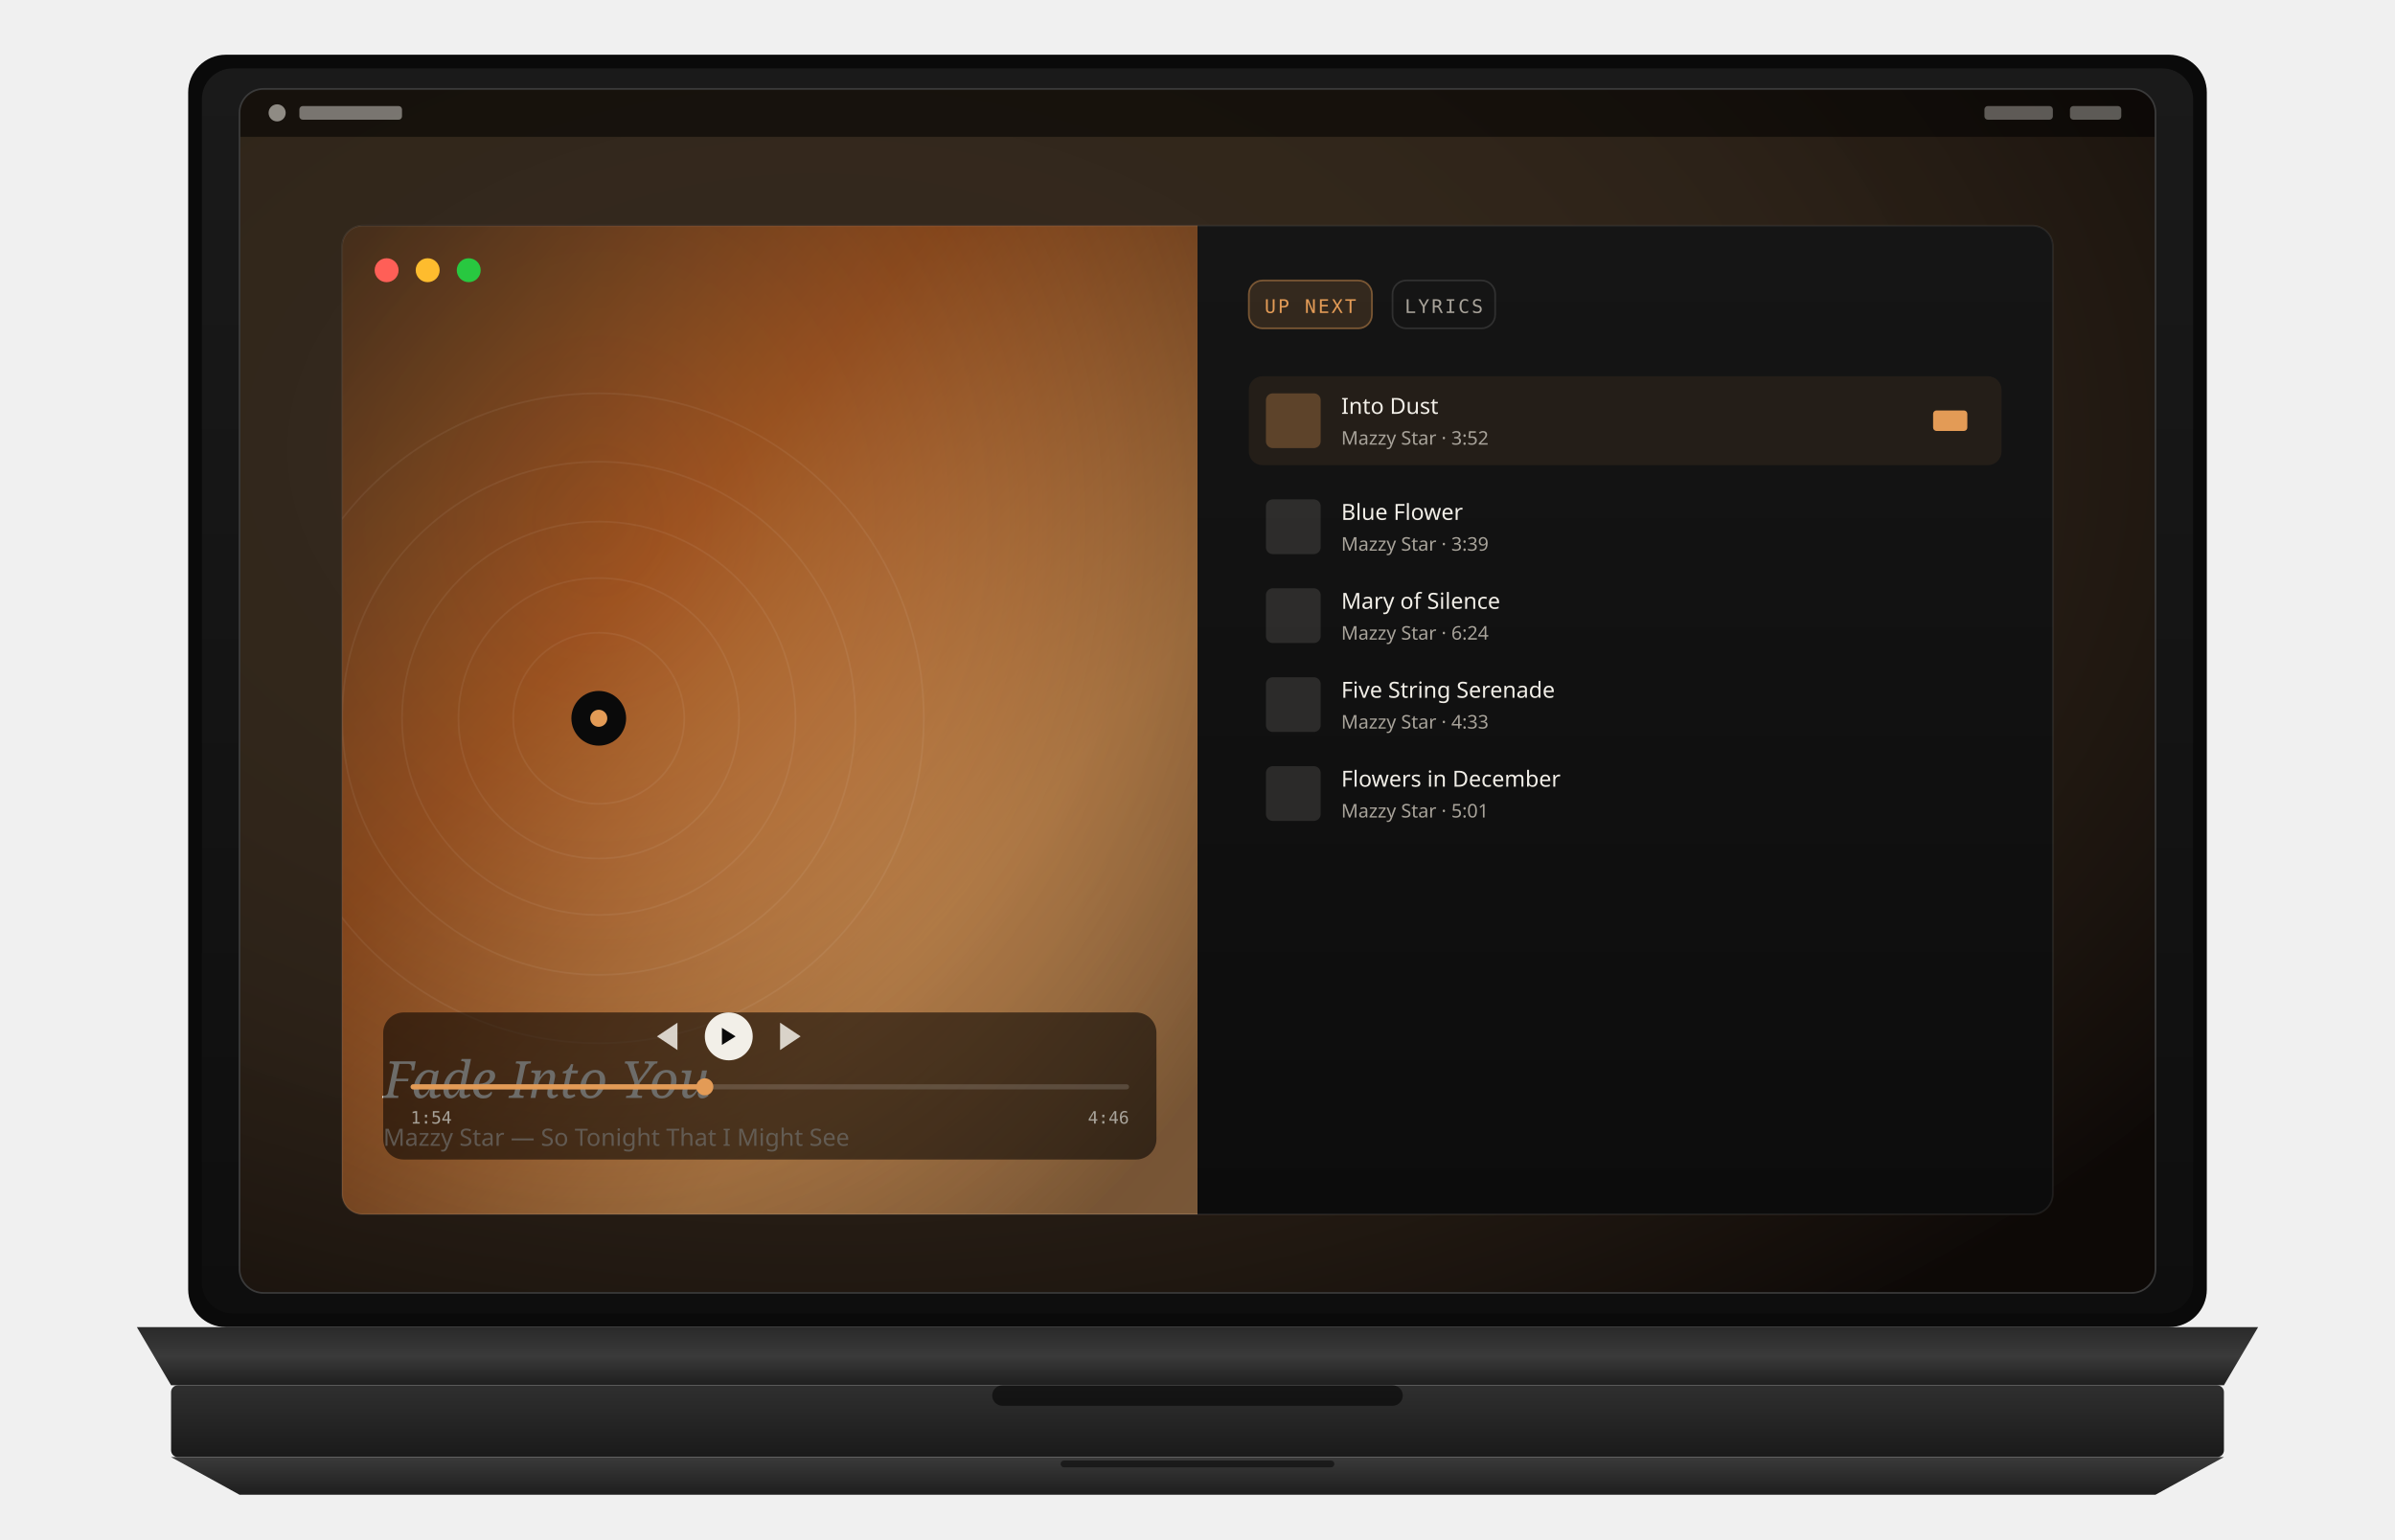
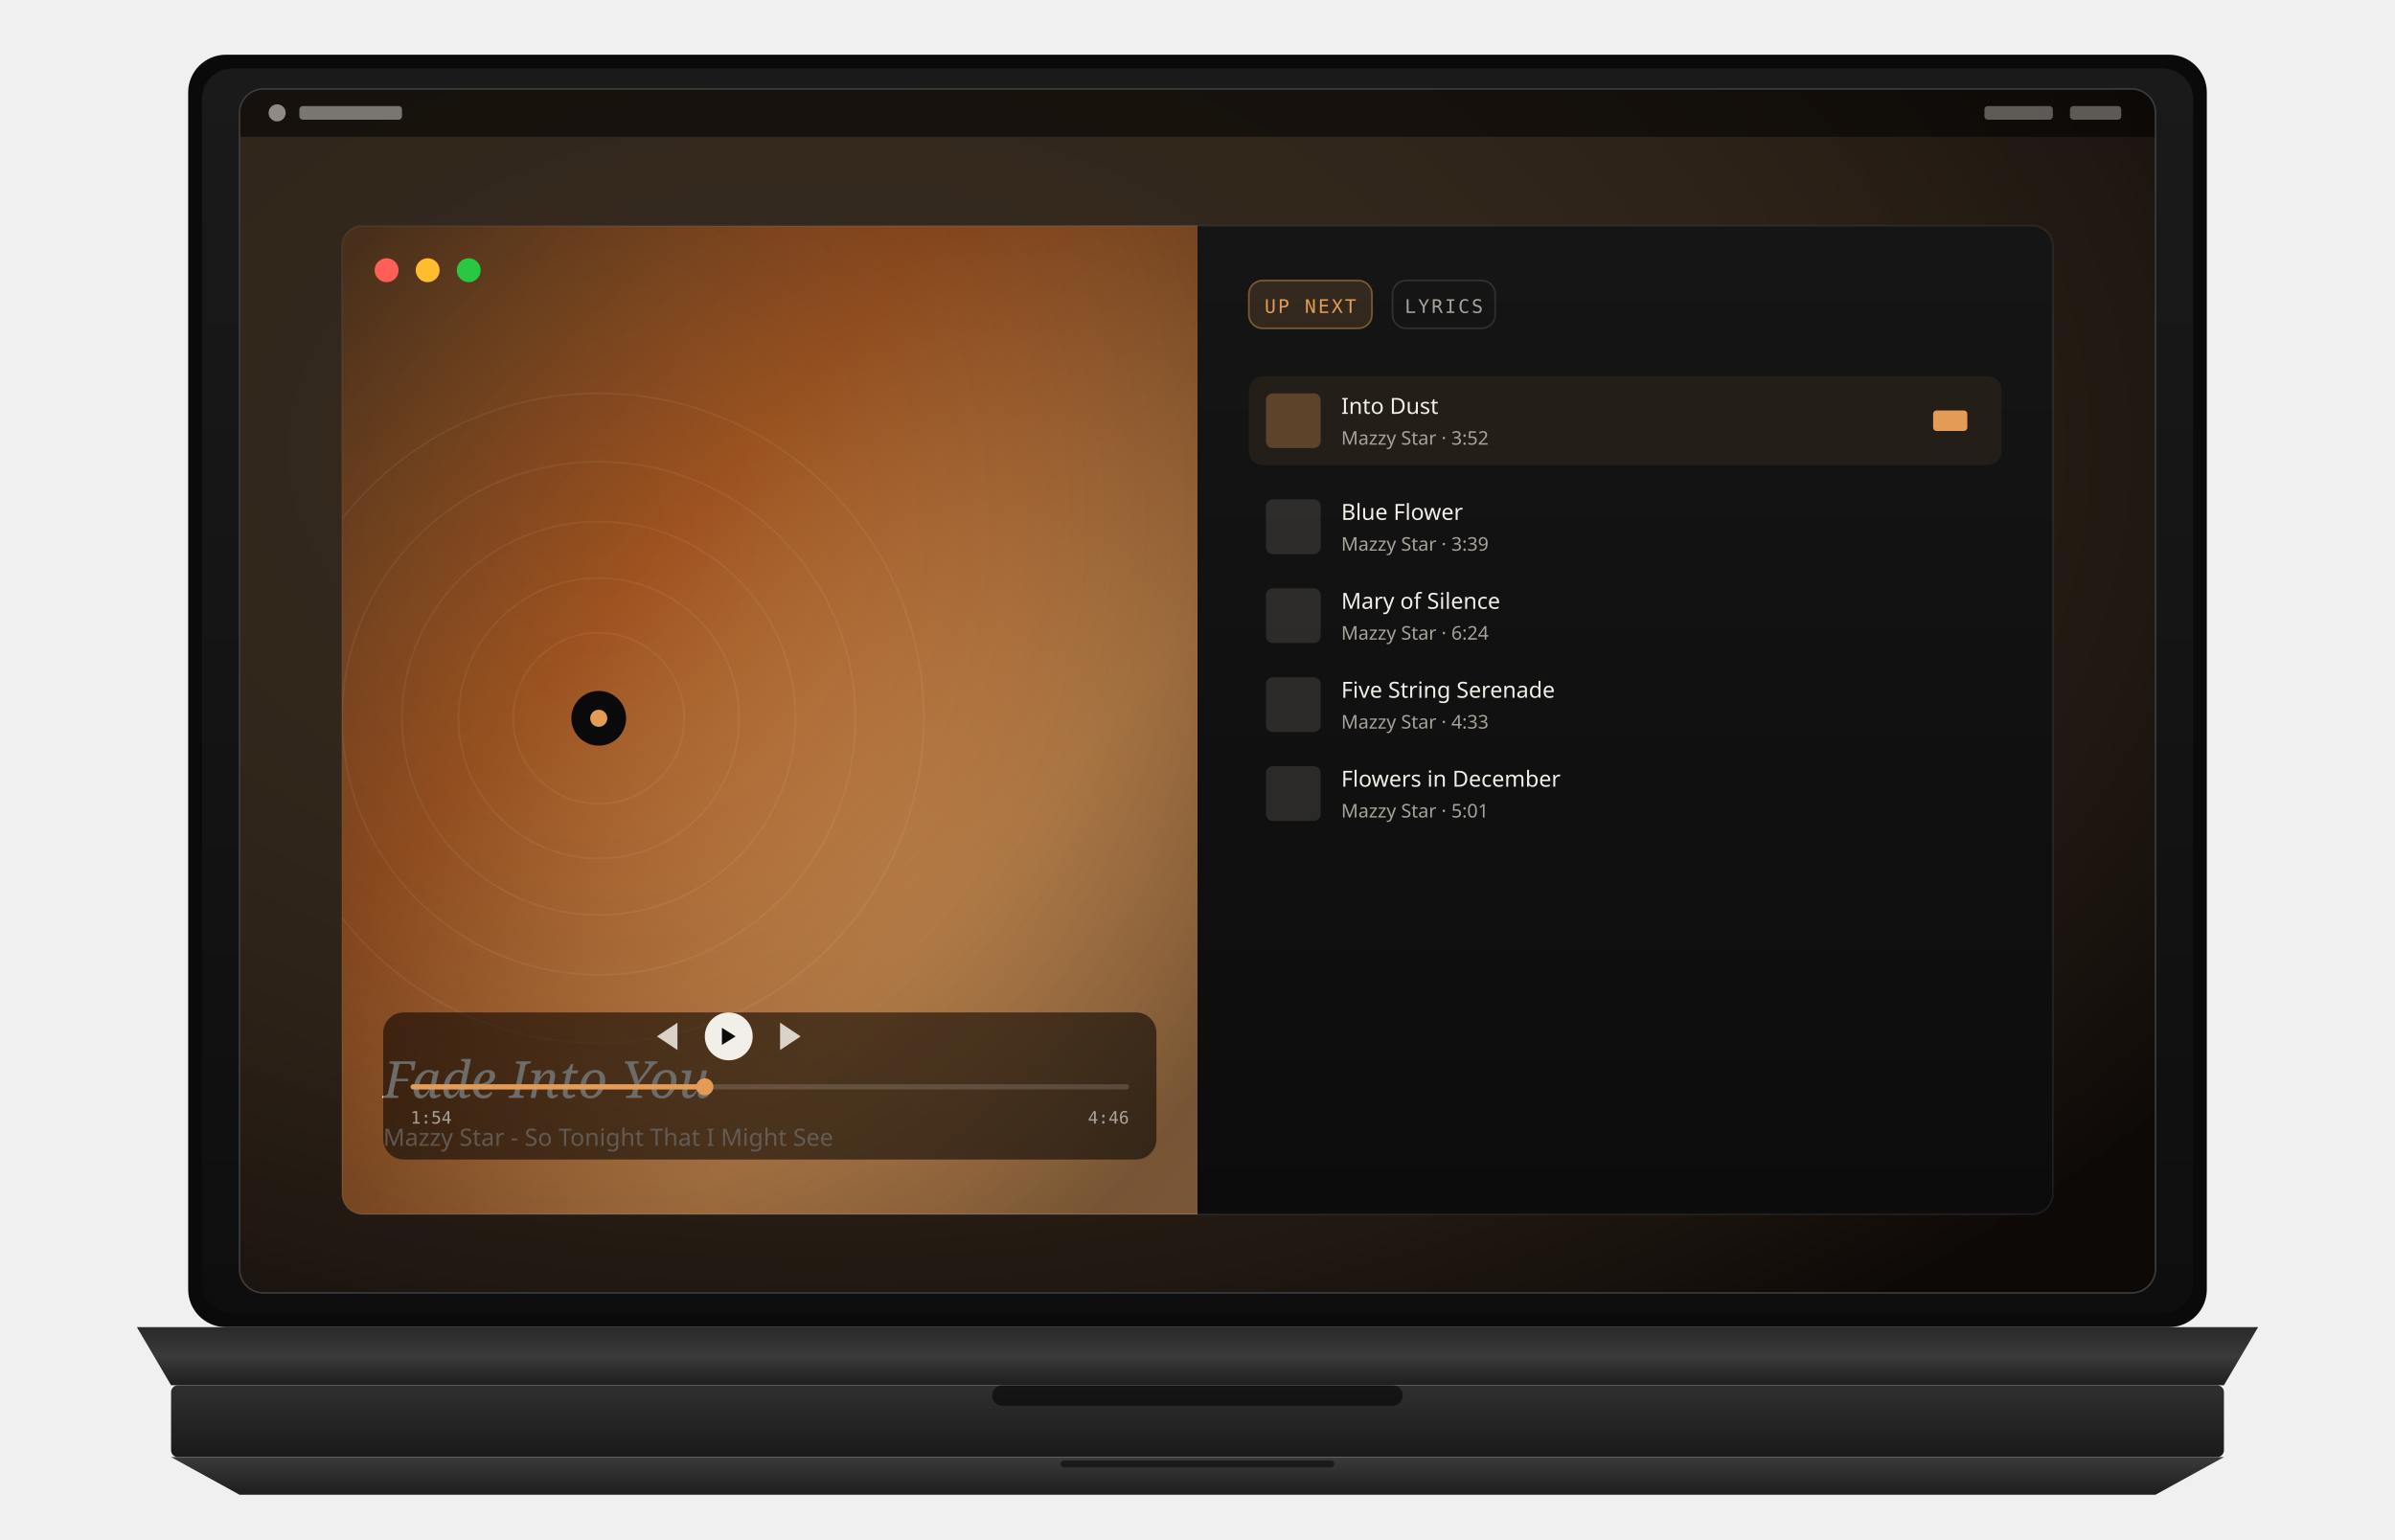
<svg xmlns="http://www.w3.org/2000/svg" viewBox="0 0 1400 900" role="img" aria-label="15-inch MacBook Pro showing the NaviBeat Mac mini player">
  <defs>
    <linearGradient id="mb-screen-bezel" x1="0" y1="0" x2="0" y2="1">
      <stop offset="0" stop-color="#1a1a1a" />
      <stop offset="1" stop-color="#0e0e0e" />
    </linearGradient>
    <linearGradient id="mb-hinge" x1="0" y1="0" x2="0" y2="1">
      <stop offset="0" stop-color="#2a2a2a" />
      <stop offset="0.5" stop-color="#3a3a3a" />
      <stop offset="1" stop-color="#1f1f1f" />
    </linearGradient>
    <linearGradient id="mb-base-top" x1="0" y1="0" x2="0" y2="1">
      <stop offset="0" stop-color="#2f2f2f" />
      <stop offset="0.4" stop-color="#272727" />
      <stop offset="1" stop-color="#1a1a1a" />
    </linearGradient>
    <linearGradient id="mb-base-front" x1="0" y1="0" x2="0" y2="1">
      <stop offset="0" stop-color="#3a3a3a" />
      <stop offset="1" stop-color="#1e1e1e" />
    </linearGradient>
    <linearGradient id="mb-art" x1="0" y1="0" x2="1" y2="1">
      <stop offset="0" stop-color="#1a0d04" />
      <stop offset="0.35" stop-color="#8a3a0a" />
      <stop offset="0.7" stop-color="#E39B56" />
      <stop offset="1" stop-color="#F5B877" />
    </linearGradient>
    <radialGradient id="mb-art-vignette" cx="0.3" cy="0.3" r="0.9">
      <stop offset="0" stop-color="#F5B877" stop-opacity="0.35" />
      <stop offset="1" stop-color="#120803" stop-opacity="1" />
    </radialGradient>
    <linearGradient id="mb-drawer" x1="0" y1="0" x2="0" y2="1">
      <stop offset="0" stop-color="#161616" stop-opacity="0.92" />
      <stop offset="1" stop-color="#0c0c0c" stop-opacity="0.92" />
    </linearGradient>
    <clipPath id="mb-screen-clip">
      <rect x="140" y="52" width="1120" height="704" rx="14" />
    </clipPath>
    <clipPath id="mb-window-clip">
      <rect x="200" y="132" width="1000" height="578" rx="12" />
    </clipPath>
  </defs>
  <rect x="110" y="32" width="1180" height="744" rx="22" fill="#0a0a0a" />
  <rect x="118" y="40" width="1164" height="728" rx="18" fill="url(#mb-screen-bezel)" />
  <rect x="140" y="52" width="1120" height="704" rx="14" fill="#050505" />
  <rect x="660" y="52" width="80" height="18" rx="8" fill="#000" />
  <g clip-path="url(#mb-screen-clip)">
    <rect x="140" y="52" width="1120" height="704" fill="#0a0a0a" />
    <rect x="140" y="52" width="1120" height="704" fill="url(#mb-art-vignette)" opacity="0.45" />
    <rect x="140" y="52" width="1120" height="28" fill="#000" opacity="0.55" />
    <circle cx="162" cy="66" r="5" fill="#f2efe8" opacity="0.55" />
    <rect x="175" y="62" width="60" height="8" rx="2" fill="#f2efe8" opacity="0.45" />
    <rect x="1160" y="62" width="40" height="8" rx="2" fill="#f2efe8" opacity="0.35" />
    <rect x="1210" y="62" width="30" height="8" rx="2" fill="#f2efe8" opacity="0.35" />
    <g clip-path="url(#mb-window-clip)">
      <rect x="200" y="132" width="1000" height="578" fill="#0a0a0a" />
      <rect x="200" y="132" width="500" height="578" fill="url(#mb-art)" />
      <rect x="200" y="132" width="500" height="578" fill="url(#mb-art-vignette)" opacity="0.55" />
      <g stroke="#ffffff" stroke-opacity="0.06" fill="none">
        <circle cx="350" cy="420" r="190" />
        <circle cx="350" cy="420" r="150" />
        <circle cx="350" cy="420" r="115" />
        <circle cx="350" cy="420" r="82" />
        <circle cx="350" cy="420" r="50" />
      </g>
      <circle cx="350" cy="420" r="16" fill="#0a0a0a" />
      <circle cx="350" cy="420" r="5" fill="#E39B56" />
      <circle cx="226" cy="158" r="7" fill="#ff5f57" />
      <circle cx="250" cy="158" r="7" fill="#febc2e" />
      <circle cx="274" cy="158" r="7" fill="#28c840" />
      <text x="224" y="642" fill="#f2efe8" font-family="'Fraunces', Georgia, serif" font-style="italic" font-weight="300" font-size="30">Fade Into You</text>
-       <text x="224" y="670" fill="#f2efe8" opacity="0.72" font-family="'Inter Tight', system-ui, sans-serif" font-size="14">Mazzy Star — So Tonight That I Might See</text>
+       <text x="224" y="670" fill="#f2efe8" opacity="0.72" font-family="'Inter Tight', system-ui, sans-serif" font-size="14">Mazzy Star - So Tonight That I Might See</text>
      <rect x="700" y="132" width="500" height="578" fill="url(#mb-drawer)" />
      <rect x="730" y="164" width="72" height="28" rx="8" fill="#E39B56" fill-opacity="0.15" stroke="#E39B56" stroke-opacity="0.45" />
      <text x="766" y="183" text-anchor="middle" fill="#E39B56" font-family="'JetBrains Mono', ui-monospace, monospace" font-size="11" letter-spacing="1.2">UP NEXT</text>
      <rect x="814" y="164" width="60" height="28" rx="8" fill="none" stroke="#ffffff" stroke-opacity="0.12" />
      <text x="844" y="183" text-anchor="middle" fill="#a8a39a" font-family="'JetBrains Mono', ui-monospace, monospace" font-size="11" letter-spacing="1.2">LYRICS</text>
      <g font-family="'Inter Tight', system-ui, sans-serif">
        <g transform="translate(730 220)">
          <rect width="440" height="52" rx="8" fill="#E39B56" fill-opacity="0.08" />
          <rect x="10" y="10" width="32" height="32" rx="4" fill="#E39B56" fill-opacity="0.3" />
          <text x="54" y="22" fill="#f2efe8" font-size="13" font-weight="500">Into Dust</text>
          <text x="54" y="40" fill="#a8a39a" font-size="11">Mazzy Star · 3:52</text>
          <rect x="400" y="20" width="20" height="12" rx="2" fill="#E39B56" />
        </g>
        <g transform="translate(730 282)">
          <rect x="10" y="10" width="32" height="32" rx="4" fill="#f2efe8" fill-opacity="0.12" />
          <text x="54" y="22" fill="#f2efe8" font-size="13" font-weight="500">Blue Flower</text>
          <text x="54" y="40" fill="#a8a39a" font-size="11">Mazzy Star · 3:39</text>
        </g>
        <g transform="translate(730 334)">
          <rect x="10" y="10" width="32" height="32" rx="4" fill="#f2efe8" fill-opacity="0.12" />
          <text x="54" y="22" fill="#f2efe8" font-size="13" font-weight="500">Mary of Silence</text>
          <text x="54" y="40" fill="#a8a39a" font-size="11">Mazzy Star · 6:24</text>
        </g>
        <g transform="translate(730 386)">
          <rect x="10" y="10" width="32" height="32" rx="4" fill="#f2efe8" fill-opacity="0.12" />
          <text x="54" y="22" fill="#f2efe8" font-size="13" font-weight="500">Five String Serenade</text>
          <text x="54" y="40" fill="#a8a39a" font-size="11">Mazzy Star · 4:33</text>
        </g>
        <g transform="translate(730 438)">
          <rect x="10" y="10" width="32" height="32" rx="4" fill="#f2efe8" fill-opacity="0.12" />
          <text x="54" y="22" fill="#f2efe8" font-size="13" font-weight="500">Flowers in December</text>
          <text x="54" y="40" fill="#a8a39a" font-size="11">Mazzy Star · 5:01</text>
        </g>
      </g>
      <rect x="224" y="592" width="452" height="86" rx="12" fill="#000" fill-opacity="0.55" />
      <rect x="240" y="634" width="420" height="3" rx="1.5" fill="#ffffff" fill-opacity="0.15" />
      <rect x="240" y="634" width="172" height="3" rx="1.5" fill="#E39B56" />
      <circle cx="412" cy="635.5" r="5" fill="#E39B56" />
      <text x="240" y="657" fill="#a8a39a" font-family="'JetBrains Mono', ui-monospace, monospace" font-size="10">1:54</text>
      <text x="660" y="657" fill="#a8a39a" font-family="'JetBrains Mono', ui-monospace, monospace" font-size="10" text-anchor="end">4:46</text>
      <g fill="#f2efe8" transform="translate(384 606)">
        <path d="M 0 0 L 12 -8 L 12 8 Z" opacity="0.85" />
        <circle cx="42" cy="0" r="14" fill="#f2efe8" />
        <path d="M 38 -5 L 38 5 L 46 0 Z" fill="#0a0a0a" />
        <path d="M 84 0 L 72 -8 L 72 8 Z" opacity="0.85" />
      </g>
    </g>
    <rect x="200" y="132" width="1000" height="578" rx="12" fill="none" stroke="#ffffff" stroke-opacity="0.08" />
  </g>
  <rect x="140" y="52" width="1120" height="704" rx="14" fill="none" stroke="#3a3a3a" stroke-width="1" />
  <path d="M 80 776 L 1320 776 L 1300 810 L 100 810 Z" fill="url(#mb-hinge)" />
  <rect x="100" y="810" width="1200" height="42" rx="4" fill="url(#mb-base-top)" />
  <rect x="580" y="810" width="240" height="12" rx="6" fill="#000" opacity="0.55" />
  <path d="M 100 852 L 1300 852 L 1260 874 L 140 874 Z" fill="url(#mb-base-front)" />
  <rect x="620" y="854" width="160" height="4" rx="2" fill="#000" opacity="0.5" />
</svg>
